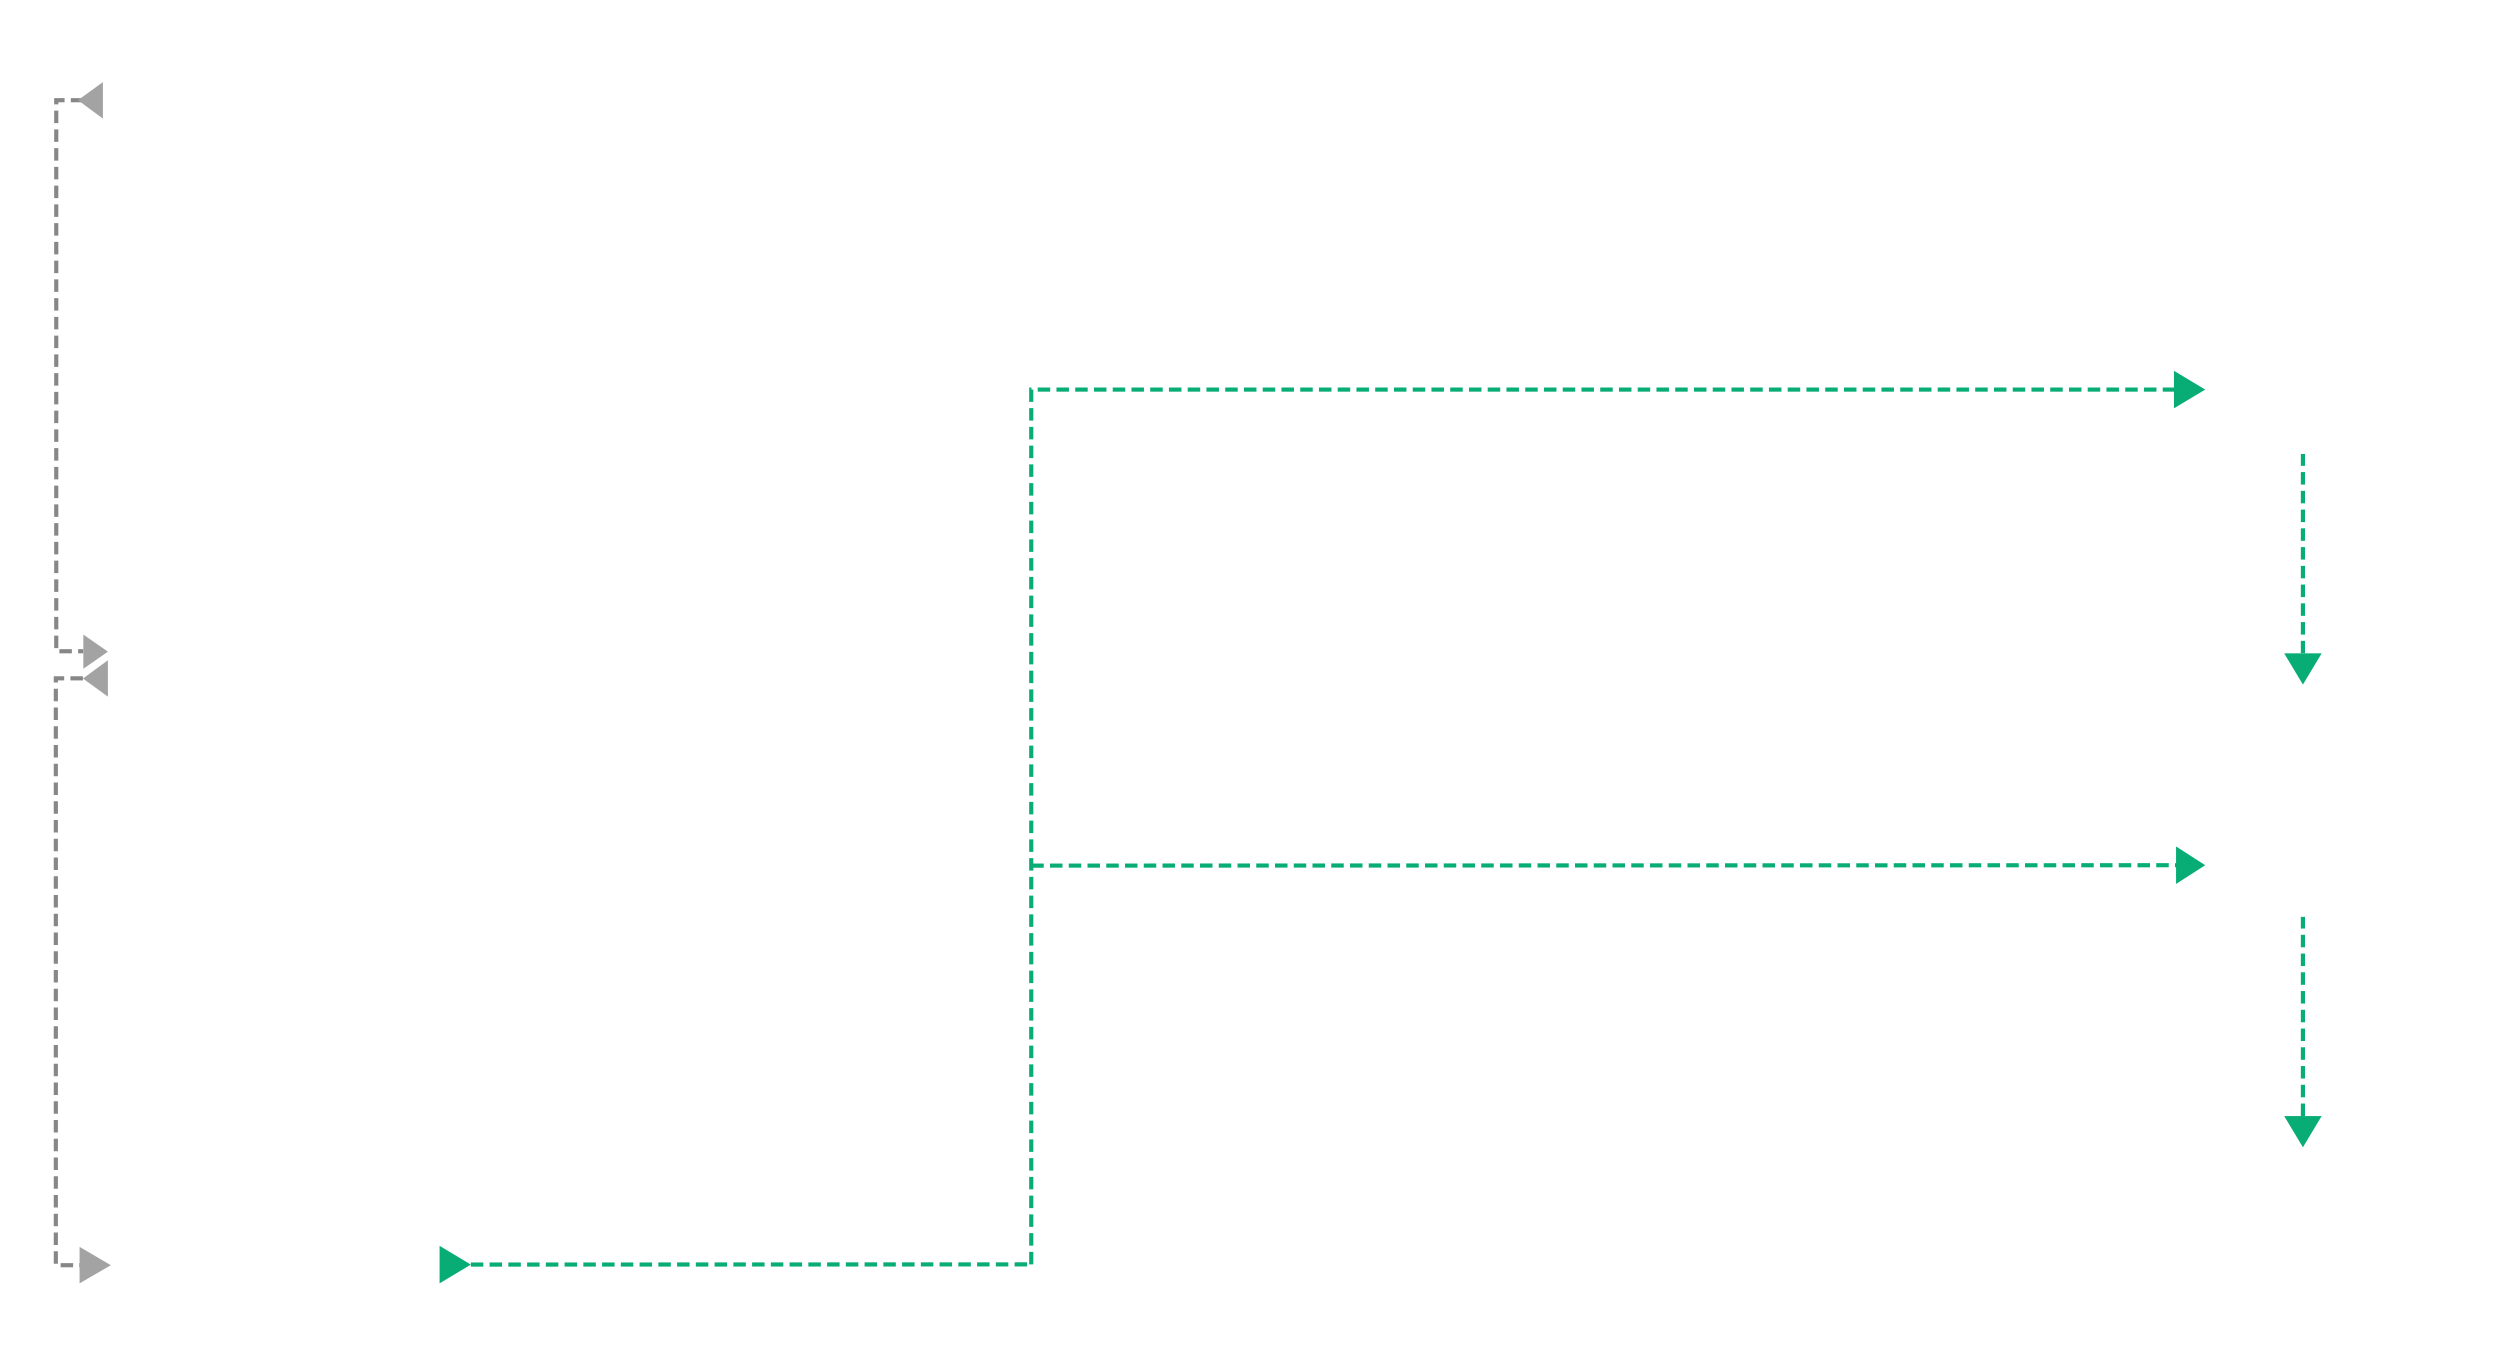
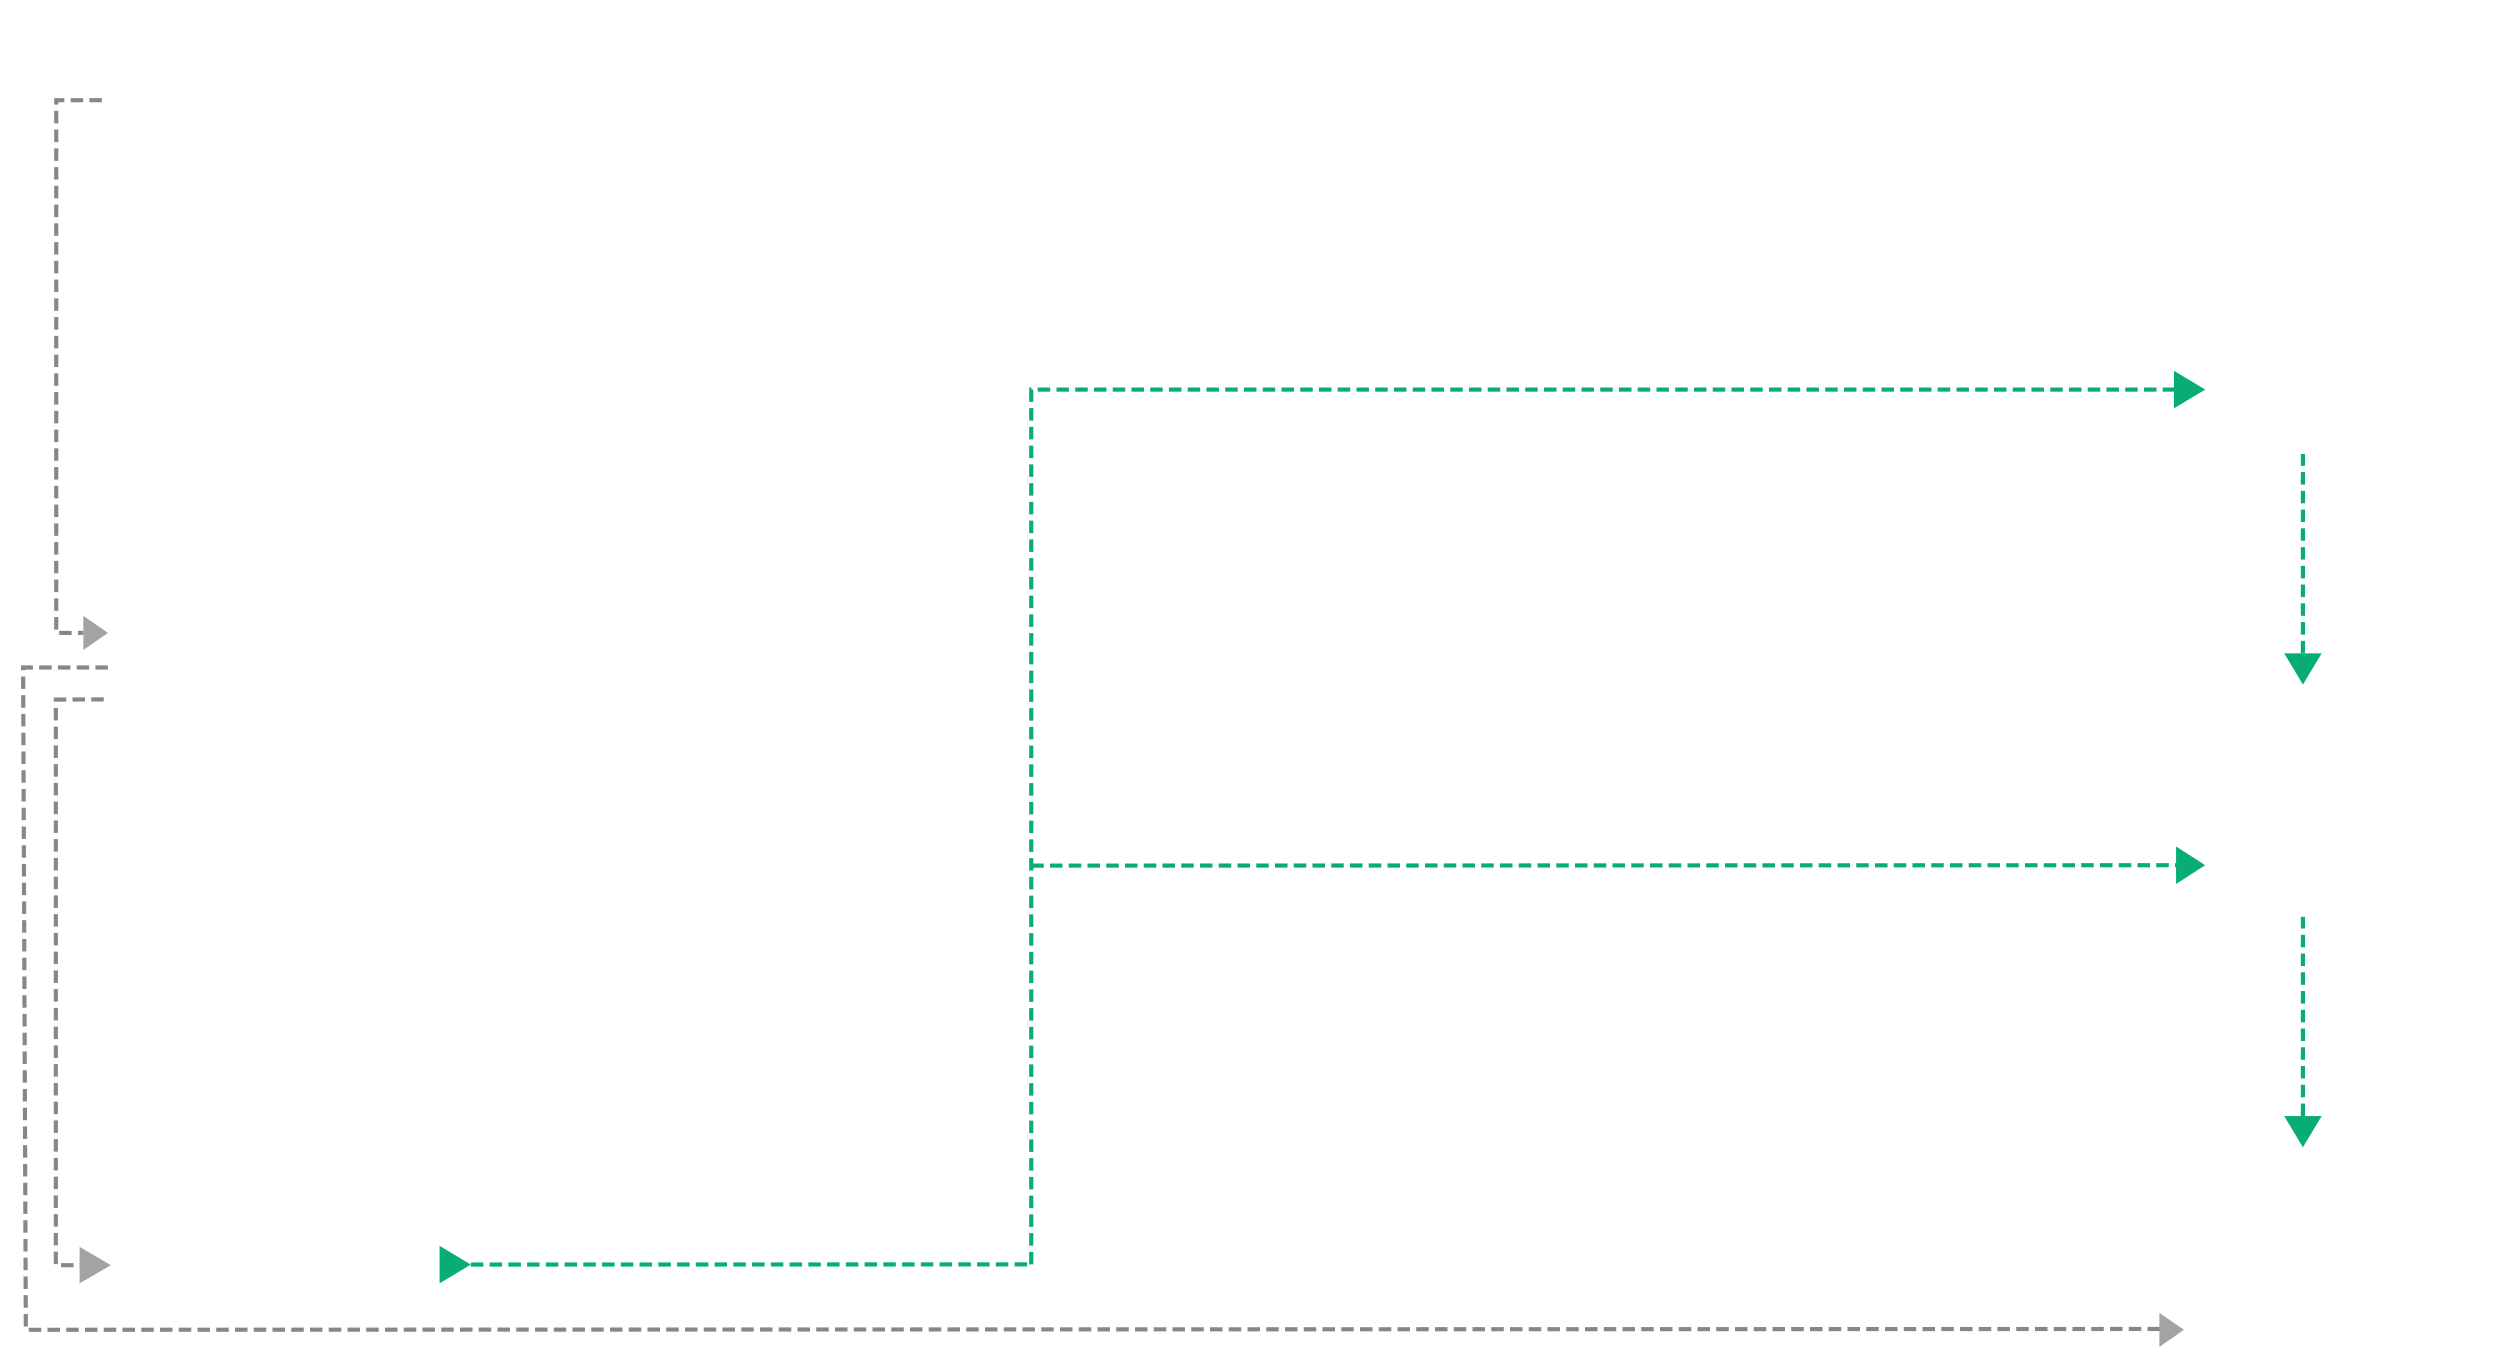
<svg xmlns="http://www.w3.org/2000/svg" version="1.1" id="Capa_1" x="0px" y="0px" viewBox="0 0 1200 650" style="enable-background:new 0 0 1200 650;" xml:space="preserve">
  <style type="text/css">
	.st0{fill:none;stroke:#878787;stroke-width:2;stroke-miterlimit:10;stroke-dasharray:6,3;}
	.st1{fill:#A3A3A3;}
	.st2{fill:none;stroke:#08AD75;stroke-width:2;stroke-miterlimit:10;stroke-dasharray:6,3;}
	.st3{fill:#08AD75;}
</style>
  <g>
-     <polyline class="st0" points="40,48.1 27,48.1 27,312.6 40,312.6  " />
-     <polygon class="st1" points="40,304.6 51.8,312.8 40,321  " />
-     <polygon class="st1" points="49.4,39.4 37.4,48.1 49.4,56.9  " />
+     <polyline class="st0" points="48.9,48.1 27,48.1 27,303.8 40,303.8  " />
+     <polygon class="st1" points="40,295.6 51.8,303.8 40,312  " />
  </g>
  <g>
-     <polyline class="st0" points="39.8,325.6 26.8,325.6 26.8,607.3 39.8,607.3  " />
-     <polygon class="st1" points="51.8,316.9 39.8,325.7 51.8,334.4  " />
+     <polyline class="st0" points="49.8,335.7 26.8,335.8 26.8,607.3 39.8,607.3  " />
    <polygon class="st1" points="38.2,598.5 53.2,607.3 38.2,616  " />
  </g>
  <line class="st2" x1="226" y1="607" x2="495" y2="606.9" />
  <polyline class="st2" points="495,606.9 495,187 1051,187 " />
  <line class="st2" x1="1105.4" y1="313.6" x2="1105.4" y2="217.9" />
  <polygon class="st3" points="211,598 226,607 211,616 " />
  <polygon class="st3" points="1044.5,406.3 1058.5,415.3 1044.5,424.3 " />
  <polygon class="st3" points="1043.5,178 1058.5,187 1043.5,196 " />
  <polygon class="st3" points="1114.4,313.6 1105.4,328.6 1096.4,313.6 " />
  <line class="st2" x1="495" y1="415.5" x2="1051" y2="415.3" />
  <line class="st2" x1="1105.4" y1="535.7" x2="1105.4" y2="440.1" />
  <polygon class="st3" points="1114.4,535.7 1105.4,550.7 1096.4,535.7 " />
+   <polyline class="st0" points="51.8,320.4 11.1,320.4 12.4,638.3 1038.9,637.9 " />
+   <polygon class="st1" points="1036.5,630.2 1048.3,638.3 1036.5,646.5 " />
</svg>
